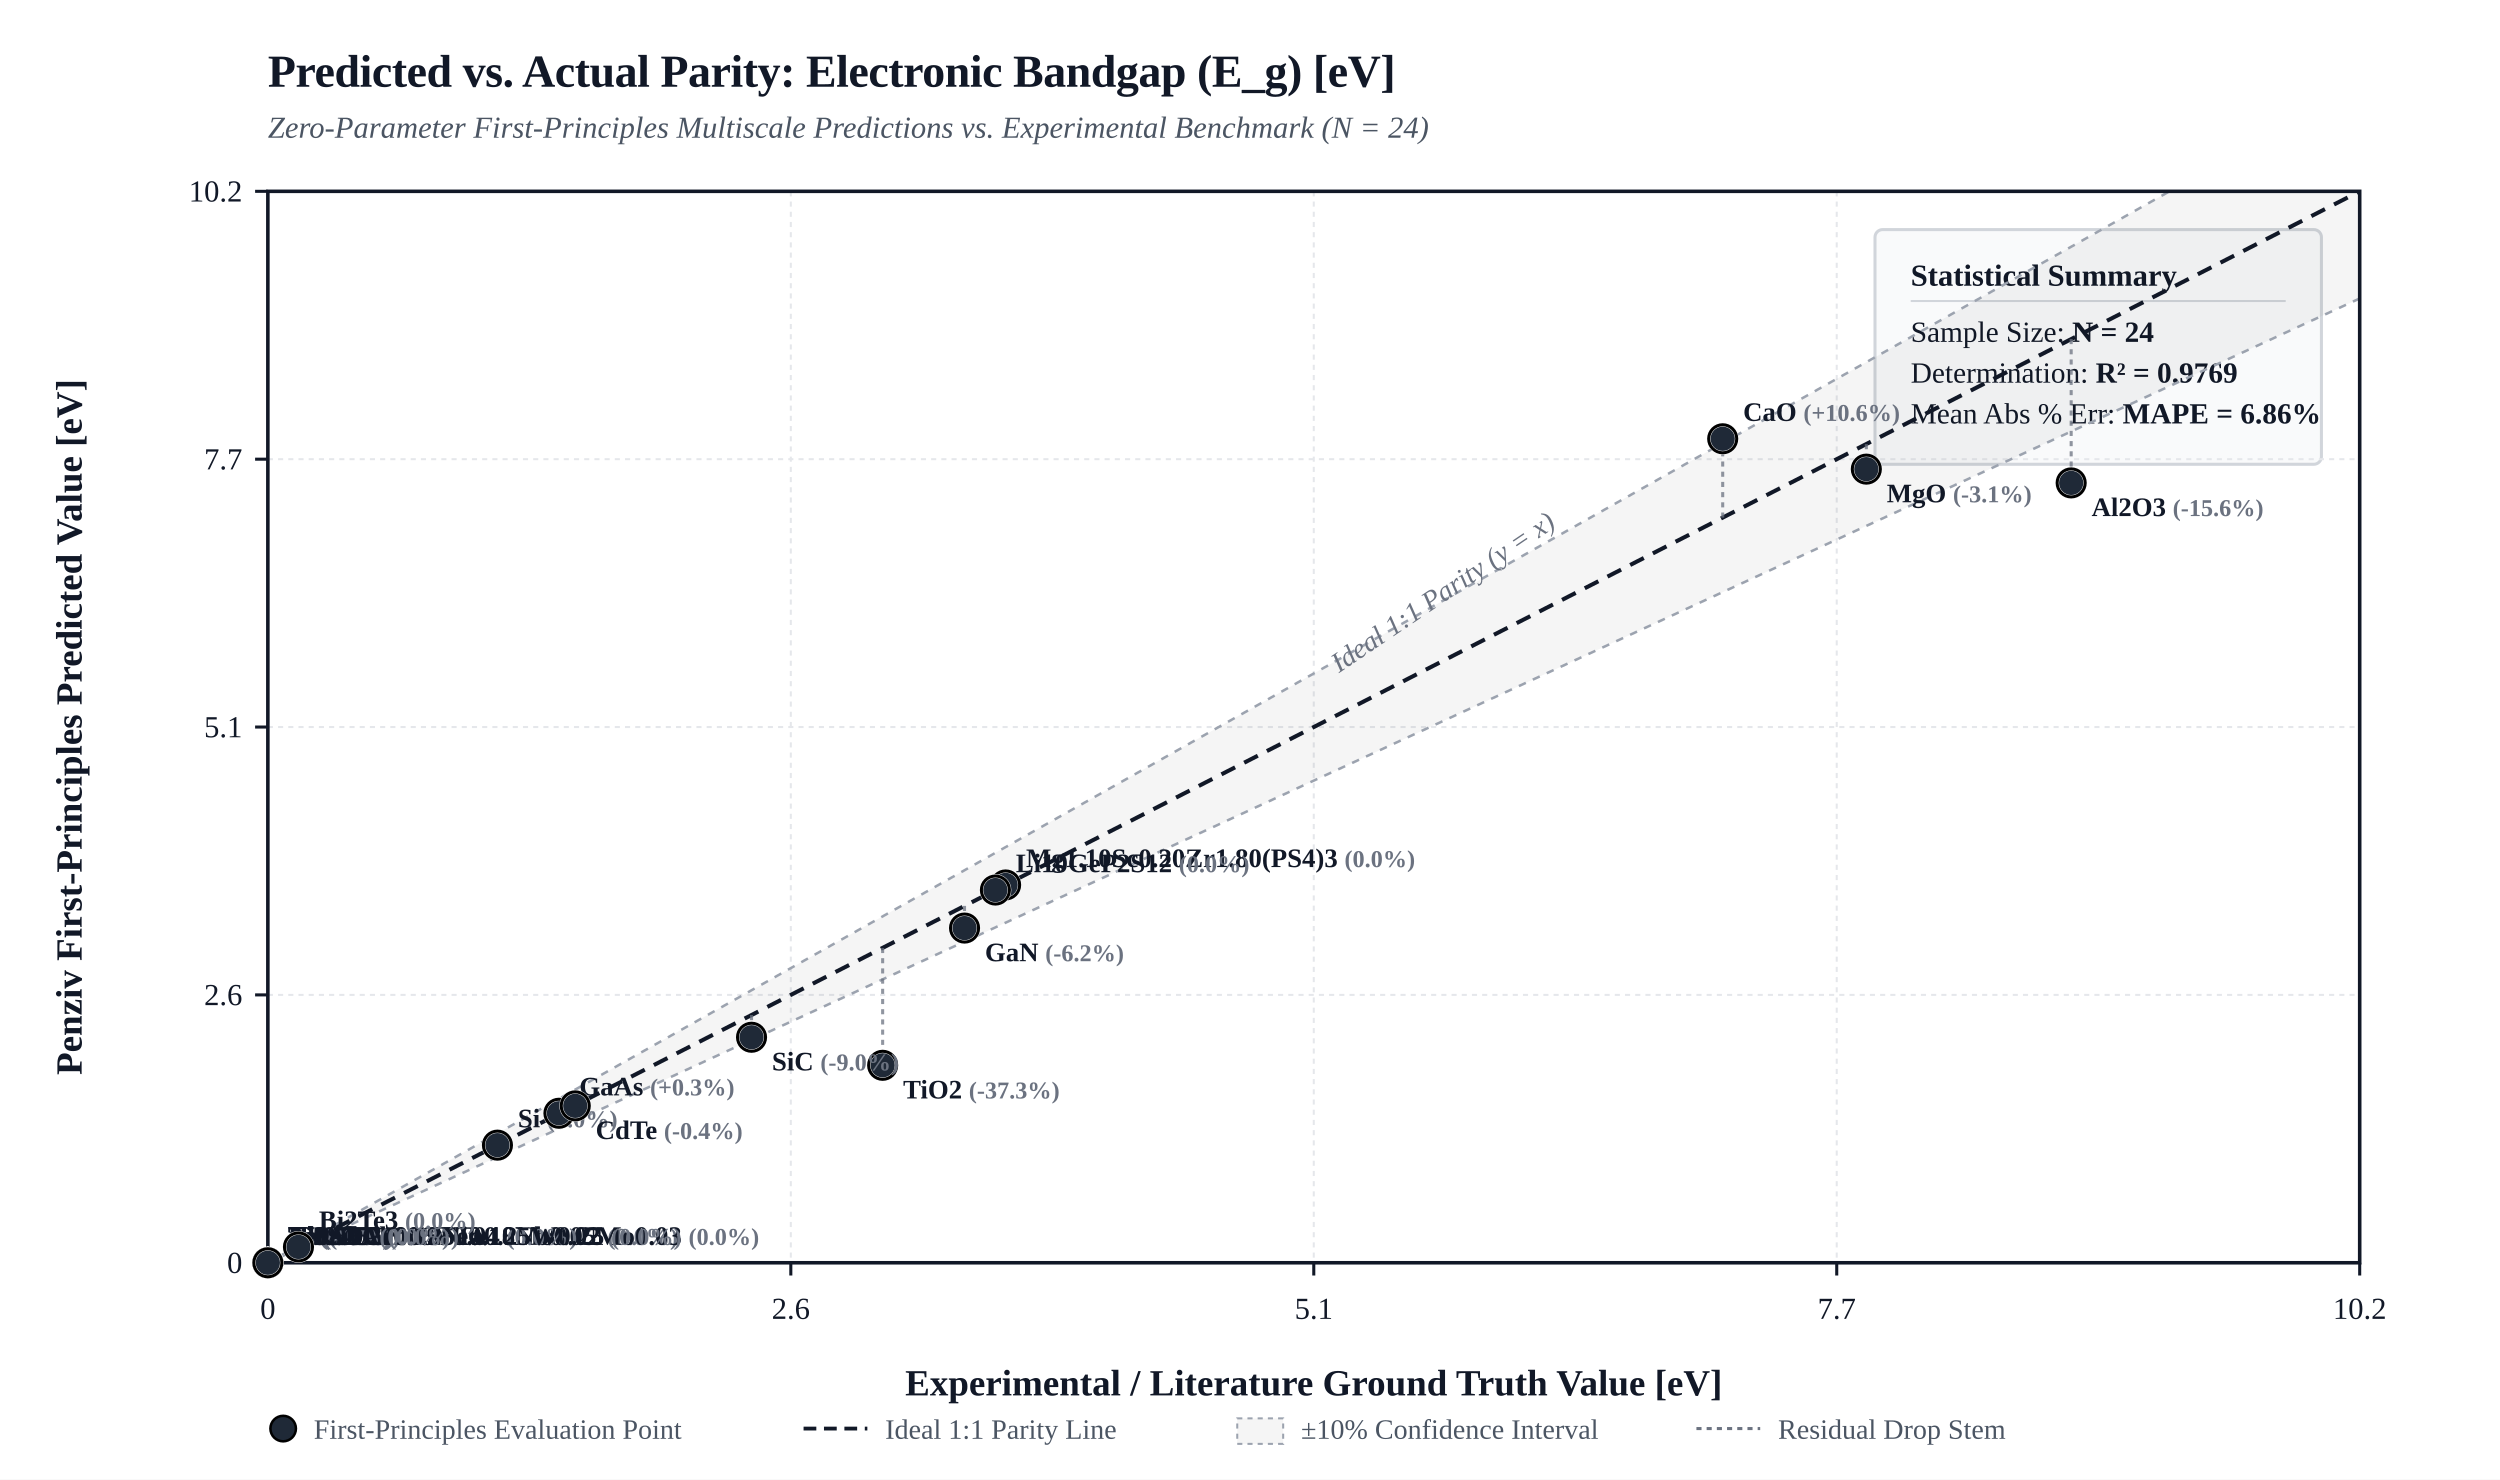
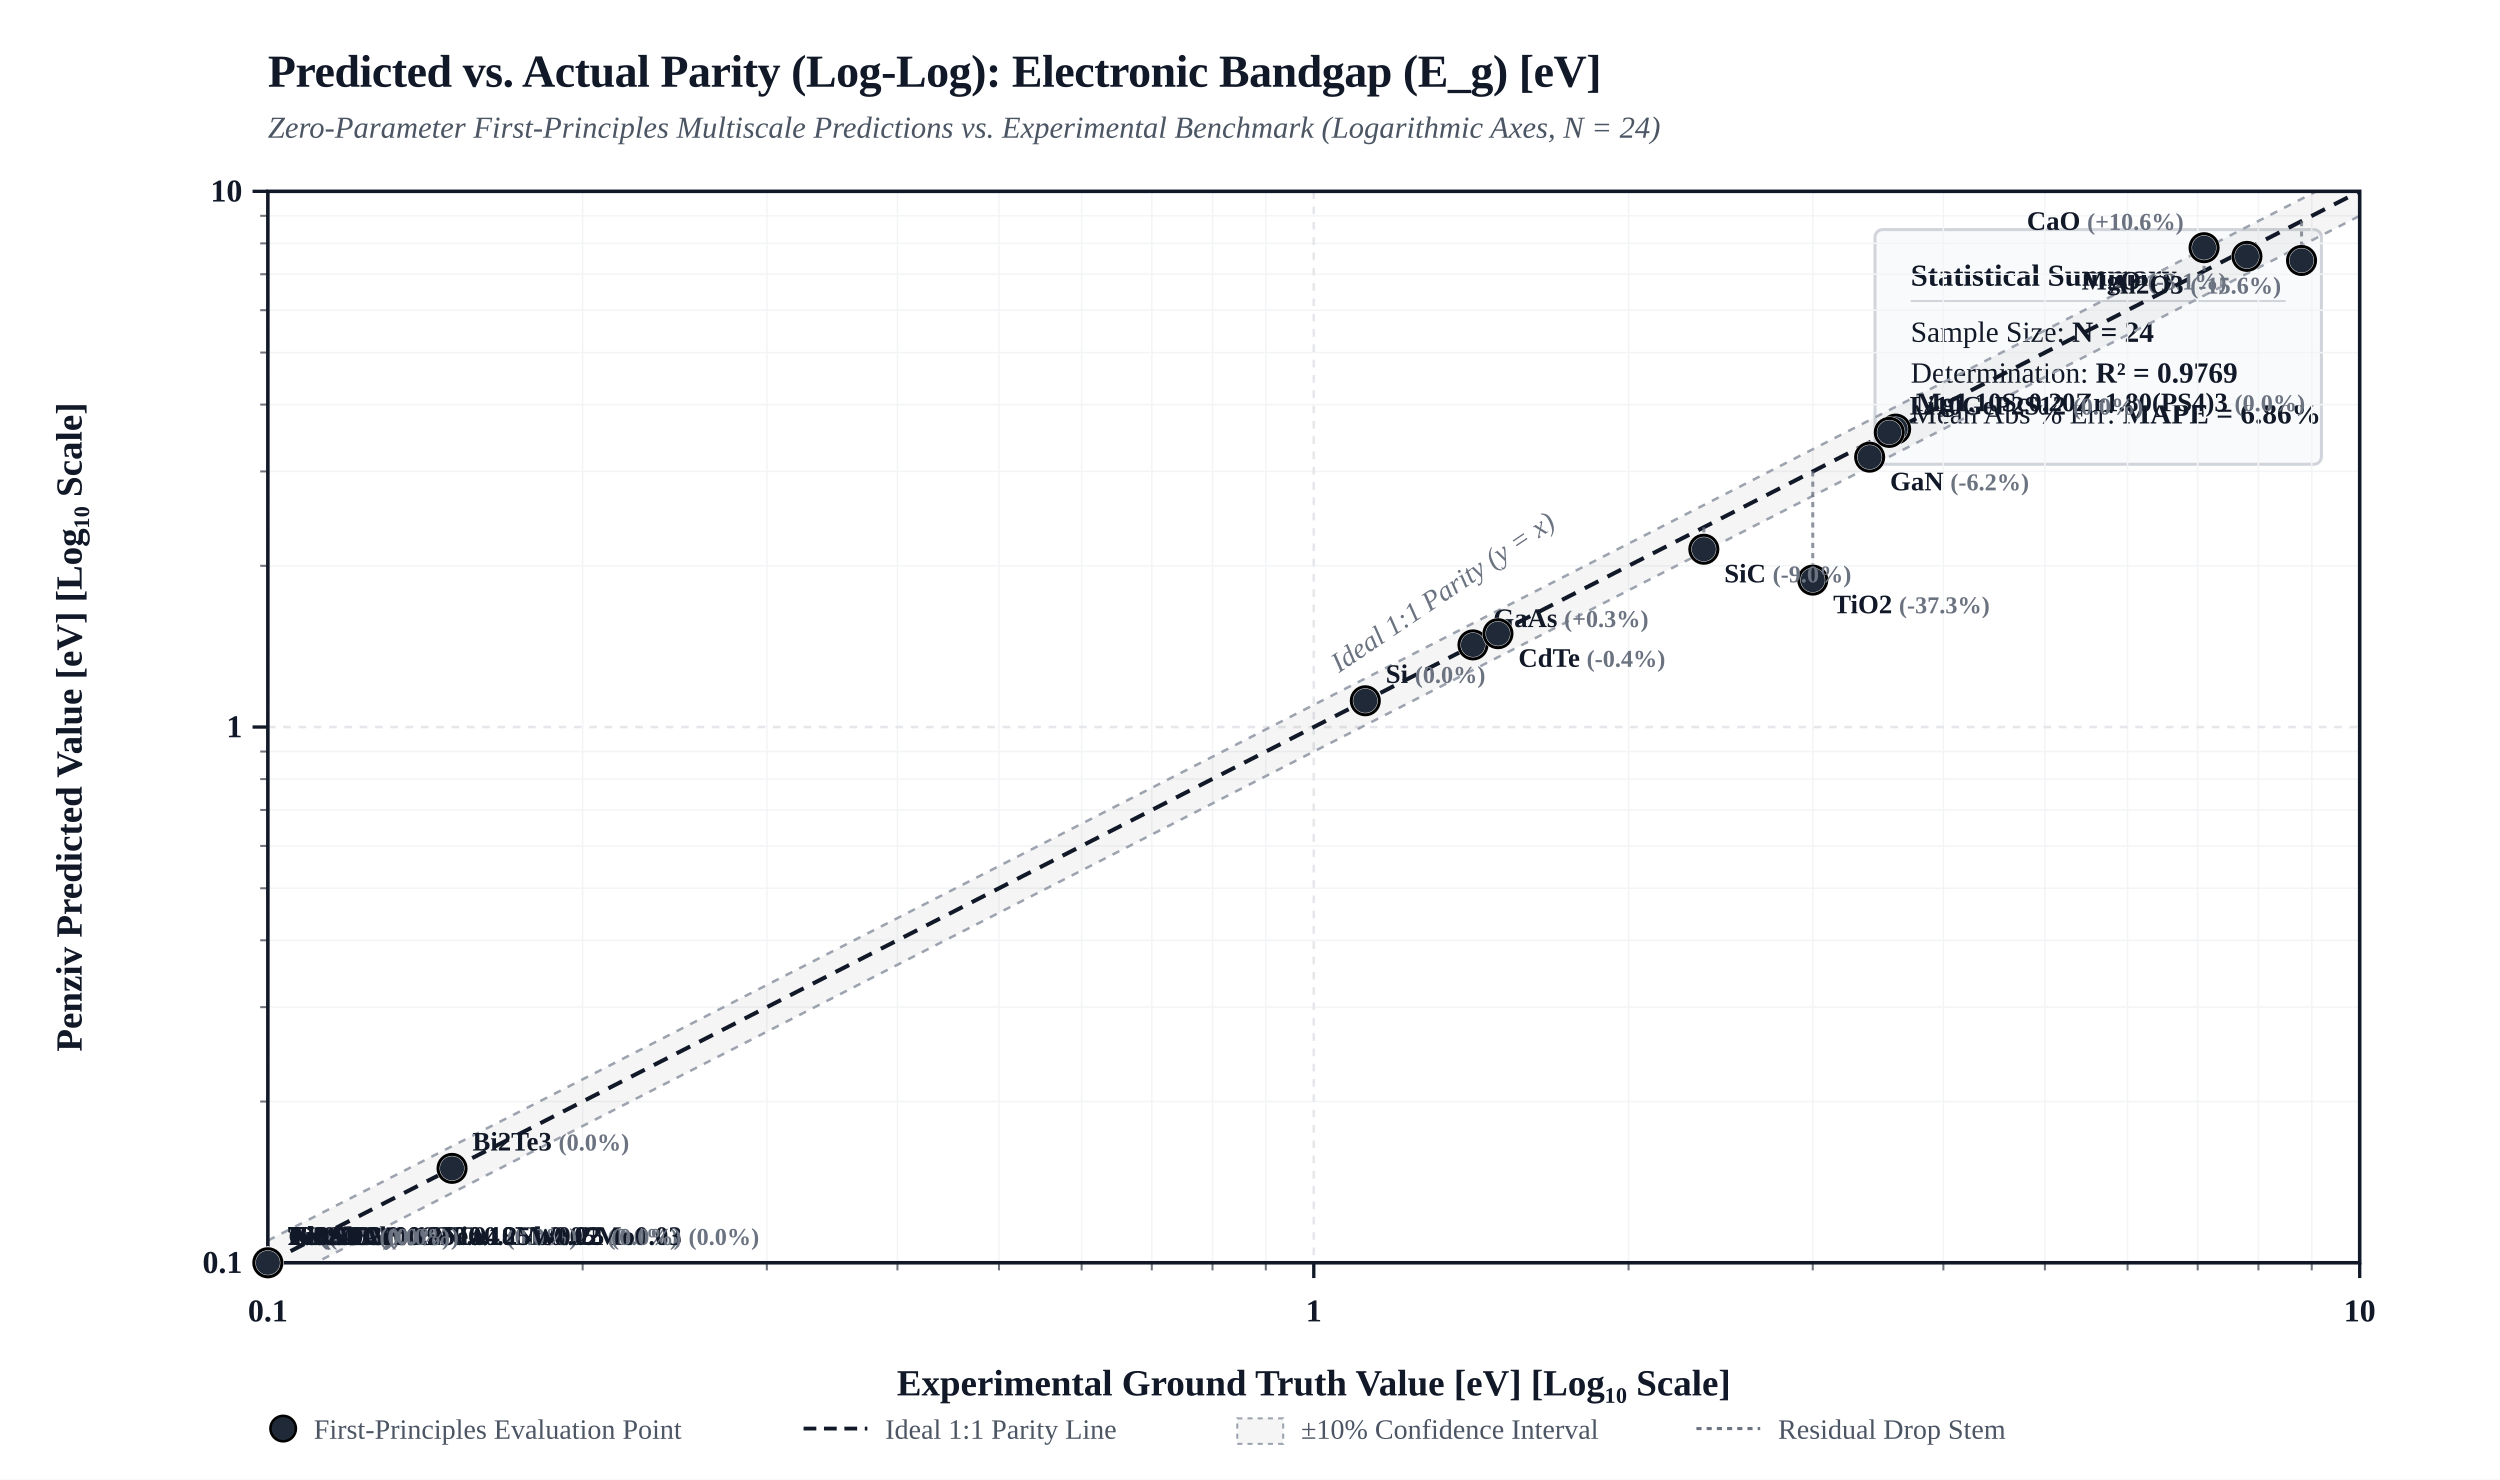
<svg xmlns="http://www.w3.org/2000/svg" viewBox="0 0 980 580" width="100%" height="auto" style="background-color: #FFFFFF; border: 1px solid #E5E7EB; border-radius: 4px; font-family: 'Times New Roman', Times, 'DejaVu Serif', 'TeX Gyre Termes', Georgia, serif;">
  <defs>
    <clipPath id="plotClip">
      <rect x="105" y="75" width="820" height="420" />
    </clipPath>
  </defs>
  <rect x="0" y="0" width="980" height="580" fill="#FFFFFF" />
-   <text x="105" y="34" fill="#111827" font-size="18" font-weight="bold" letter-spacing="-0.01em">Predicted vs. Actual Parity: Electronic Bandgap (E_g) [eV]</text>
-   <text x="105" y="54" fill="#4B5563" font-size="12" font-style="italic">Zero-Parameter First-Principles Multiscale Predictions vs. Experimental Benchmark (N = 24)</text>
+   <text x="105" y="34" fill="#111827" font-size="18" font-weight="bold" letter-spacing="-0.01em">Predicted vs. Actual Parity (Log-Log): Electronic Bandgap (E_g) [eV]</text>
+   <text x="105" y="54" fill="#4B5563" font-size="12" font-style="italic">Zero-Parameter First-Principles Multiscale Predictions vs. Experimental Benchmark (Logarithmic Axes, N = 24)</text>
  <g transform="translate(735, 90)">
    <rect width="175" height="92" rx="3" fill="#F9FAFB" stroke="#D1D5DB" stroke-width="1.2" />
    <text x="14" y="22" fill="#111827" font-size="12" font-weight="bold">Statistical Summary</text>
    <line x1="14" y1="28" x2="161" y2="28" stroke="#D1D5DB" stroke-width="0.8" />
    <text x="14" y="44" fill="#111827" font-size="11.5">Sample Size: <tspan font-weight="bold">N = 24</tspan>
    </text>
    <text x="14" y="60" fill="#111827" font-size="11.5">Determination: <tspan font-weight="bold">R² = 0.9769</tspan>
    </text>
    <text x="14" y="76" fill="#111827" font-size="11.5">Mean Abs % Err: <tspan font-weight="bold">MAPE = 6.86%</tspan>
    </text>
  </g>
-   <line x1="105.0" y1="75" x2="105.0" y2="495" stroke="#E5E7EB" stroke-width="0.8" stroke-dasharray="2,2" />
-   <line x1="105" y1="495.0" x2="925" y2="495.0" stroke="#E5E7EB" stroke-width="0.8" stroke-dasharray="2,2" />
-   <line x1="100" y1="495.0" x2="105" y2="495.0" stroke="#111827" stroke-width="1.2" />
-   <text x="95" y="499.0" fill="#111827" font-size="12" font-weight="500" text-anchor="end">0</text>
-   <line x1="105.0" y1="495" x2="105.0" y2="500" stroke="#111827" stroke-width="1.2" />
-   <text x="105.0" y="517.0" fill="#111827" font-size="12" font-weight="500" text-anchor="middle">0</text>
-   <line x1="310.0" y1="75" x2="310.0" y2="495" stroke="#E5E7EB" stroke-width="0.8" stroke-dasharray="2,2" />
-   <line x1="105" y1="390.0" x2="925" y2="390.0" stroke="#E5E7EB" stroke-width="0.8" stroke-dasharray="2,2" />
-   <line x1="100" y1="390.0" x2="105" y2="390.0" stroke="#111827" stroke-width="1.2" />
-   <text x="95" y="394.0" fill="#111827" font-size="12" font-weight="500" text-anchor="end">2.6</text>
-   <line x1="310.0" y1="495" x2="310.0" y2="500" stroke="#111827" stroke-width="1.2" />
-   <text x="310.0" y="517.0" fill="#111827" font-size="12" font-weight="500" text-anchor="middle">2.6</text>
-   <line x1="515.0" y1="75" x2="515.0" y2="495" stroke="#E5E7EB" stroke-width="0.8" stroke-dasharray="2,2" />
-   <line x1="105" y1="285.0" x2="925" y2="285.0" stroke="#E5E7EB" stroke-width="0.8" stroke-dasharray="2,2" />
-   <line x1="100" y1="285.0" x2="105" y2="285.0" stroke="#111827" stroke-width="1.2" />
-   <text x="95" y="289.0" fill="#111827" font-size="12" font-weight="500" text-anchor="end">5.1</text>
-   <line x1="515.0" y1="495" x2="515.0" y2="500" stroke="#111827" stroke-width="1.2" />
-   <text x="515.0" y="517.0" fill="#111827" font-size="12" font-weight="500" text-anchor="middle">5.1</text>
-   <line x1="720.0" y1="75" x2="720.0" y2="495" stroke="#E5E7EB" stroke-width="0.8" stroke-dasharray="2,2" />
-   <line x1="105" y1="180.0" x2="925" y2="180.0" stroke="#E5E7EB" stroke-width="0.8" stroke-dasharray="2,2" />
-   <line x1="100" y1="180.0" x2="105" y2="180.0" stroke="#111827" stroke-width="1.2" />
-   <text x="95" y="184.0" fill="#111827" font-size="12" font-weight="500" text-anchor="end">7.7</text>
-   <line x1="720.0" y1="495" x2="720.0" y2="500" stroke="#111827" stroke-width="1.2" />
-   <text x="720.0" y="517.0" fill="#111827" font-size="12" font-weight="500" text-anchor="middle">7.7</text>
-   <line x1="925.0" y1="75" x2="925.0" y2="495" stroke="#E5E7EB" stroke-width="0.8" stroke-dasharray="2,2" />
-   <line x1="105" y1="75.0" x2="925" y2="75.0" stroke="#E5E7EB" stroke-width="0.8" stroke-dasharray="2,2" />
-   <line x1="100" y1="75.0" x2="105" y2="75.0" stroke="#111827" stroke-width="1.2" />
-   <text x="95" y="79.0" fill="#111827" font-size="12" font-weight="500" text-anchor="end">10.2</text>
-   <line x1="925.0" y1="495" x2="925.0" y2="500" stroke="#111827" stroke-width="1.2" />
-   <text x="925.0" y="517.0" fill="#111827" font-size="12" font-weight="500" text-anchor="middle">10.2</text>
-   <polygon points="105.0,495.0 925.0,33.0 925.0,117.0 105.0,495.0" fill="rgba(0, 0, 0, 0.04)" clip-path="url(#plotClip)" />
-   <line x1="105.0" y1="495.0" x2="925.0" y2="33.0" stroke="#9CA3AF" stroke-width="1.0" stroke-dasharray="3,3" clip-path="url(#plotClip)" />
-   <line x1="105.0" y1="495.0" x2="925.0" y2="117.0" stroke="#9CA3AF" stroke-width="1.0" stroke-dasharray="3,3" clip-path="url(#plotClip)" />
+   <line x1="228.4" y1="75" x2="228.4" y2="495" stroke="#F3F4F6" stroke-width="0.6" />
+   <line x1="105" y1="431.8" x2="925" y2="431.8" stroke="#F3F4F6" stroke-width="0.6" />
+   <line x1="102" y1="431.8" x2="105" y2="431.8" stroke="#111827" stroke-width="0.8" opacity="0.6" />
+   <line x1="228.4" y1="495" x2="228.4" y2="498" stroke="#111827" stroke-width="0.8" opacity="0.6" />
+   <line x1="300.6" y1="75" x2="300.6" y2="495" stroke="#F3F4F6" stroke-width="0.6" />
+   <line x1="105" y1="394.8" x2="925" y2="394.8" stroke="#F3F4F6" stroke-width="0.6" />
+   <line x1="102" y1="394.8" x2="105" y2="394.8" stroke="#111827" stroke-width="0.8" opacity="0.6" />
+   <line x1="300.6" y1="495" x2="300.6" y2="498" stroke="#111827" stroke-width="0.8" opacity="0.6" />
+   <line x1="351.8" y1="75" x2="351.8" y2="495" stroke="#F3F4F6" stroke-width="0.6" />
+   <line x1="105" y1="368.6" x2="925" y2="368.6" stroke="#F3F4F6" stroke-width="0.6" />
+   <line x1="102" y1="368.6" x2="105" y2="368.6" stroke="#111827" stroke-width="0.8" opacity="0.6" />
+   <line x1="351.8" y1="495" x2="351.8" y2="498" stroke="#111827" stroke-width="0.8" opacity="0.6" />
+   <line x1="391.6" y1="75" x2="391.6" y2="495" stroke="#F3F4F6" stroke-width="0.6" />
+   <line x1="105" y1="348.2" x2="925" y2="348.2" stroke="#F3F4F6" stroke-width="0.6" />
+   <line x1="102" y1="348.2" x2="105" y2="348.2" stroke="#111827" stroke-width="0.8" opacity="0.6" />
+   <line x1="391.6" y1="495" x2="391.6" y2="498" stroke="#111827" stroke-width="0.8" opacity="0.6" />
+   <line x1="424.0" y1="75" x2="424.0" y2="495" stroke="#F3F4F6" stroke-width="0.6" />
+   <line x1="105" y1="331.6" x2="925" y2="331.6" stroke="#F3F4F6" stroke-width="0.6" />
+   <line x1="102" y1="331.6" x2="105" y2="331.6" stroke="#111827" stroke-width="0.8" opacity="0.6" />
+   <line x1="424.0" y1="495" x2="424.0" y2="498" stroke="#111827" stroke-width="0.8" opacity="0.6" />
+   <line x1="451.5" y1="75" x2="451.5" y2="495" stroke="#F3F4F6" stroke-width="0.6" />
+   <line x1="105" y1="317.5" x2="925" y2="317.5" stroke="#F3F4F6" stroke-width="0.6" />
+   <line x1="102" y1="317.5" x2="105" y2="317.5" stroke="#111827" stroke-width="0.8" opacity="0.6" />
+   <line x1="451.5" y1="495" x2="451.5" y2="498" stroke="#111827" stroke-width="0.8" opacity="0.6" />
+   <line x1="475.3" y1="75" x2="475.3" y2="495" stroke="#F3F4F6" stroke-width="0.6" />
+   <line x1="105" y1="305.4" x2="925" y2="305.4" stroke="#F3F4F6" stroke-width="0.6" />
+   <line x1="102" y1="305.4" x2="105" y2="305.4" stroke="#111827" stroke-width="0.8" opacity="0.6" />
+   <line x1="475.3" y1="495" x2="475.3" y2="498" stroke="#111827" stroke-width="0.8" opacity="0.6" />
+   <line x1="496.2" y1="75" x2="496.2" y2="495" stroke="#F3F4F6" stroke-width="0.6" />
+   <line x1="105" y1="294.6" x2="925" y2="294.6" stroke="#F3F4F6" stroke-width="0.6" />
+   <line x1="102" y1="294.6" x2="105" y2="294.6" stroke="#111827" stroke-width="0.8" opacity="0.6" />
+   <line x1="496.2" y1="495" x2="496.2" y2="498" stroke="#111827" stroke-width="0.8" opacity="0.6" />
+   <line x1="638.4" y1="75" x2="638.4" y2="495" stroke="#F3F4F6" stroke-width="0.6" />
+   <line x1="105" y1="221.8" x2="925" y2="221.8" stroke="#F3F4F6" stroke-width="0.6" />
+   <line x1="102" y1="221.8" x2="105" y2="221.8" stroke="#111827" stroke-width="0.8" opacity="0.6" />
+   <line x1="638.4" y1="495" x2="638.4" y2="498" stroke="#111827" stroke-width="0.8" opacity="0.6" />
+   <line x1="710.6" y1="75" x2="710.6" y2="495" stroke="#F3F4F6" stroke-width="0.6" />
+   <line x1="105" y1="184.8" x2="925" y2="184.8" stroke="#F3F4F6" stroke-width="0.6" />
+   <line x1="102" y1="184.8" x2="105" y2="184.8" stroke="#111827" stroke-width="0.8" opacity="0.6" />
+   <line x1="710.6" y1="495" x2="710.6" y2="498" stroke="#111827" stroke-width="0.8" opacity="0.6" />
+   <line x1="761.8" y1="75" x2="761.8" y2="495" stroke="#F3F4F6" stroke-width="0.6" />
+   <line x1="105" y1="158.6" x2="925" y2="158.6" stroke="#F3F4F6" stroke-width="0.6" />
+   <line x1="102" y1="158.6" x2="105" y2="158.6" stroke="#111827" stroke-width="0.8" opacity="0.6" />
+   <line x1="761.8" y1="495" x2="761.8" y2="498" stroke="#111827" stroke-width="0.8" opacity="0.6" />
+   <line x1="801.6" y1="75" x2="801.6" y2="495" stroke="#F3F4F6" stroke-width="0.6" />
+   <line x1="105" y1="138.2" x2="925" y2="138.2" stroke="#F3F4F6" stroke-width="0.6" />
+   <line x1="102" y1="138.2" x2="105" y2="138.2" stroke="#111827" stroke-width="0.8" opacity="0.6" />
+   <line x1="801.6" y1="495" x2="801.6" y2="498" stroke="#111827" stroke-width="0.8" opacity="0.6" />
+   <line x1="834.0" y1="75" x2="834.0" y2="495" stroke="#F3F4F6" stroke-width="0.6" />
+   <line x1="105" y1="121.6" x2="925" y2="121.6" stroke="#F3F4F6" stroke-width="0.6" />
+   <line x1="102" y1="121.6" x2="105" y2="121.6" stroke="#111827" stroke-width="0.8" opacity="0.6" />
+   <line x1="834.0" y1="495" x2="834.0" y2="498" stroke="#111827" stroke-width="0.8" opacity="0.6" />
+   <line x1="861.5" y1="75" x2="861.5" y2="495" stroke="#F3F4F6" stroke-width="0.6" />
+   <line x1="105" y1="107.5" x2="925" y2="107.5" stroke="#F3F4F6" stroke-width="0.6" />
+   <line x1="102" y1="107.5" x2="105" y2="107.5" stroke="#111827" stroke-width="0.8" opacity="0.6" />
+   <line x1="861.5" y1="495" x2="861.5" y2="498" stroke="#111827" stroke-width="0.8" opacity="0.6" />
+   <line x1="885.3" y1="75" x2="885.3" y2="495" stroke="#F3F4F6" stroke-width="0.6" />
+   <line x1="105" y1="95.4" x2="925" y2="95.4" stroke="#F3F4F6" stroke-width="0.6" />
+   <line x1="102" y1="95.4" x2="105" y2="95.4" stroke="#111827" stroke-width="0.8" opacity="0.6" />
+   <line x1="885.3" y1="495" x2="885.3" y2="498" stroke="#111827" stroke-width="0.8" opacity="0.6" />
+   <line x1="906.2" y1="75" x2="906.2" y2="495" stroke="#F3F4F6" stroke-width="0.6" />
+   <line x1="105" y1="84.6" x2="925" y2="84.6" stroke="#F3F4F6" stroke-width="0.6" />
+   <line x1="102" y1="84.6" x2="105" y2="84.6" stroke="#111827" stroke-width="0.8" opacity="0.6" />
+   <line x1="906.2" y1="495" x2="906.2" y2="498" stroke="#111827" stroke-width="0.8" opacity="0.6" />
+   <line x1="105.0" y1="75" x2="105.0" y2="495" stroke="#E5E7EB" stroke-width="1.0" stroke-dasharray="3,3" />
+   <line x1="105" y1="495.0" x2="925" y2="495.0" stroke="#E5E7EB" stroke-width="1.0" stroke-dasharray="3,3" />
+   <line x1="99" y1="495.0" x2="105" y2="495.0" stroke="#111827" stroke-width="1.3" />
+   <text x="95" y="499.0" fill="#111827" font-size="12.5" font-weight="bold" text-anchor="end">0.1</text>
+   <line x1="105.0" y1="495" x2="105.0" y2="501" stroke="#111827" stroke-width="1.3" />
+   <text x="105.0" y="518.0" fill="#111827" font-size="12.5" font-weight="bold" text-anchor="middle">0.1</text>
+   <line x1="515.0" y1="75" x2="515.0" y2="495" stroke="#E5E7EB" stroke-width="1.0" stroke-dasharray="3,3" />
+   <line x1="105" y1="285.0" x2="925" y2="285.0" stroke="#E5E7EB" stroke-width="1.0" stroke-dasharray="3,3" />
+   <line x1="99" y1="285.0" x2="105" y2="285.0" stroke="#111827" stroke-width="1.3" />
+   <text x="95" y="289.0" fill="#111827" font-size="12.5" font-weight="bold" text-anchor="end">1</text>
+   <line x1="515.0" y1="495" x2="515.0" y2="501" stroke="#111827" stroke-width="1.3" />
+   <text x="515.0" y="518.0" fill="#111827" font-size="12.5" font-weight="bold" text-anchor="middle">1</text>
+   <line x1="925.0" y1="75" x2="925.0" y2="495" stroke="#E5E7EB" stroke-width="1.0" stroke-dasharray="3,3" />
+   <line x1="105" y1="75.0" x2="925" y2="75.0" stroke="#E5E7EB" stroke-width="1.0" stroke-dasharray="3,3" />
+   <line x1="99" y1="75.0" x2="105" y2="75.0" stroke="#111827" stroke-width="1.3" />
+   <text x="95" y="79.0" fill="#111827" font-size="12.5" font-weight="bold" text-anchor="end">10</text>
+   <line x1="925.0" y1="495" x2="925.0" y2="501" stroke="#111827" stroke-width="1.3" />
+   <text x="925.0" y="518.0" fill="#111827" font-size="12.5" font-weight="bold" text-anchor="middle">10</text>
+   <polygon points="105.0,486.3 925.0,66.3 925.0,84.6 105.0,504.6" fill="rgba(0, 0, 0, 0.04)" clip-path="url(#plotClip)" />
+   <line x1="105.0" y1="486.3" x2="925.0" y2="66.3" stroke="#9CA3AF" stroke-width="1.0" stroke-dasharray="3,3" clip-path="url(#plotClip)" />
+   <line x1="105.0" y1="504.6" x2="925.0" y2="84.6" stroke="#9CA3AF" stroke-width="1.0" stroke-dasharray="3,3" clip-path="url(#plotClip)" />
  <line x1="105.0" y1="495.0" x2="925.0" y2="75.0" stroke="#111827" stroke-width="1.6" stroke-dasharray="6,4" clip-path="url(#plotClip)" />
  <text x="535.0" y="273.0" fill="#6B7280" font-size="11" font-style="italic" transform="rotate(-34 515.0 285.0)">Ideal 1:1 Parity (y = x)</text>
  <rect x="105" y="75" width="820" height="420" fill="none" stroke="#111827" stroke-width="1.4" />
-   <text x="515.0" y="547.0" fill="#111827" font-size="14.5" font-weight="bold" text-anchor="middle">Experimental / Literature Ground Truth Value [eV]</text>
-   <text x="32" y="285.0" fill="#111827" font-size="14.5" font-weight="bold" text-anchor="middle" transform="rotate(-90 32 285.0)">Penziv First-Principles Predicted Value [eV]</text>
+   <text x="515.0" y="547.0" fill="#111827" font-size="14.5" font-weight="bold" text-anchor="middle">Experimental Ground Truth Value [eV] [Log₁₀ Scale]</text>
+   <text x="32" y="285.0" fill="#111827" font-size="14.5" font-weight="bold" text-anchor="middle" transform="rotate(-90 32 285.0)">Penziv Predicted Value [eV] [Log₁₀ Scale]</text>
  <line x1="105.0" y1="495.0" x2="105.0" y2="495.0" stroke="#6B7280" stroke-width="1.2" stroke-dasharray="2,2" opacity="0.75" clip-path="url(#plotClip)" />
  <circle cx="105.0" cy="495.0" r="5.5" fill="#1F2937" stroke="#FFFFFF" stroke-width="1.5" />
  <circle cx="105.0" cy="495.0" r="5.5" fill="none" stroke="#000000" stroke-width="1.2" />
  <text x="113.0" y="488.0" fill="#111827" font-size="10.5" font-weight="600" text-anchor="start">Cu <tspan fill="#6B7280" font-size="9.5">(0.0%)</tspan>
  </text>
  <line x1="105.0" y1="495.0" x2="105.0" y2="495.0" stroke="#6B7280" stroke-width="1.2" stroke-dasharray="2,2" opacity="0.75" clip-path="url(#plotClip)" />
  <circle cx="105.0" cy="495.0" r="5.5" fill="#1F2937" stroke="#FFFFFF" stroke-width="1.5" />
  <circle cx="105.0" cy="495.0" r="5.5" fill="none" stroke="#000000" stroke-width="1.2" />
  <text x="113.0" y="488.0" fill="#111827" font-size="10.5" font-weight="600" text-anchor="start">Al <tspan fill="#6B7280" font-size="9.5">(0.0%)</tspan>
  </text>
  <line x1="105.0" y1="495.0" x2="105.0" y2="495.0" stroke="#6B7280" stroke-width="1.2" stroke-dasharray="2,2" opacity="0.75" clip-path="url(#plotClip)" />
  <circle cx="105.0" cy="495.0" r="5.5" fill="#1F2937" stroke="#FFFFFF" stroke-width="1.5" />
  <circle cx="105.0" cy="495.0" r="5.5" fill="none" stroke="#000000" stroke-width="1.2" />
  <text x="113.0" y="488.0" fill="#111827" font-size="10.5" font-weight="600" text-anchor="start">Ni <tspan fill="#6B7280" font-size="9.5">(0.0%)</tspan>
  </text>
  <line x1="105.0" y1="495.0" x2="105.0" y2="495.0" stroke="#6B7280" stroke-width="1.2" stroke-dasharray="2,2" opacity="0.75" clip-path="url(#plotClip)" />
  <circle cx="105.0" cy="495.0" r="5.5" fill="#1F2937" stroke="#FFFFFF" stroke-width="1.5" />
  <circle cx="105.0" cy="495.0" r="5.5" fill="none" stroke="#000000" stroke-width="1.2" />
  <text x="113.0" y="488.0" fill="#111827" font-size="10.5" font-weight="600" text-anchor="start">Ti <tspan fill="#6B7280" font-size="9.5">(0.0%)</tspan>
  </text>
  <line x1="105.0" y1="495.0" x2="105.0" y2="495.0" stroke="#6B7280" stroke-width="1.2" stroke-dasharray="2,2" opacity="0.75" clip-path="url(#plotClip)" />
  <circle cx="105.0" cy="495.0" r="5.5" fill="#1F2937" stroke="#FFFFFF" stroke-width="1.5" />
  <circle cx="105.0" cy="495.0" r="5.5" fill="none" stroke="#000000" stroke-width="1.2" />
  <text x="113.0" y="488.0" fill="#111827" font-size="10.5" font-weight="600" text-anchor="start">W <tspan fill="#6B7280" font-size="9.5">(0.0%)</tspan>
  </text>
  <line x1="105.0" y1="495.0" x2="105.0" y2="495.0" stroke="#6B7280" stroke-width="1.2" stroke-dasharray="2,2" opacity="0.75" clip-path="url(#plotClip)" />
  <circle cx="105.0" cy="495.0" r="5.5" fill="#1F2937" stroke="#FFFFFF" stroke-width="1.5" />
  <circle cx="105.0" cy="495.0" r="5.5" fill="none" stroke="#000000" stroke-width="1.2" />
  <text x="113.0" y="488.0" fill="#111827" font-size="10.5" font-weight="600" text-anchor="start">Fe <tspan fill="#6B7280" font-size="9.5">(0.0%)</tspan>
  </text>
  <line x1="105.0" y1="495.0" x2="105.0" y2="495.0" stroke="#6B7280" stroke-width="1.2" stroke-dasharray="2,2" opacity="0.75" clip-path="url(#plotClip)" />
  <circle cx="105.0" cy="495.0" r="5.5" fill="#1F2937" stroke="#FFFFFF" stroke-width="1.5" />
  <circle cx="105.0" cy="495.0" r="5.5" fill="none" stroke="#000000" stroke-width="1.2" />
  <text x="113.0" y="488.0" fill="#111827" font-size="10.5" font-weight="600" text-anchor="start">Fe0.70Cr0.18Ni0.10Mo0.02 <tspan fill="#6B7280" font-size="9.5">(0.0%)</tspan>
  </text>
  <line x1="105.0" y1="495.0" x2="105.0" y2="495.0" stroke="#6B7280" stroke-width="1.2" stroke-dasharray="2,2" opacity="0.75" clip-path="url(#plotClip)" />
  <circle cx="105.0" cy="495.0" r="5.5" fill="#1F2937" stroke="#FFFFFF" stroke-width="1.5" />
  <circle cx="105.0" cy="495.0" r="5.5" fill="none" stroke="#000000" stroke-width="1.2" />
  <text x="113.0" y="488.0" fill="#111827" font-size="10.5" font-weight="600" text-anchor="start">Ni0.53Cr0.19Fe0.18Nb0.05Mo0.03 <tspan fill="#6B7280" font-size="9.5">(0.0%)</tspan>
  </text>
  <line x1="105.0" y1="495.0" x2="105.0" y2="495.0" stroke="#6B7280" stroke-width="1.2" stroke-dasharray="2,2" opacity="0.75" clip-path="url(#plotClip)" />
  <circle cx="105.0" cy="495.0" r="5.5" fill="#1F2937" stroke="#FFFFFF" stroke-width="1.5" />
  <circle cx="105.0" cy="495.0" r="5.5" fill="none" stroke="#000000" stroke-width="1.2" />
  <text x="113.0" y="488.0" fill="#111827" font-size="10.5" font-weight="600" text-anchor="start">Ti0.90Al0.06V0.04 <tspan fill="#6B7280" font-size="9.5">(0.0%)</tspan>
  </text>
  <line x1="105.0" y1="495.0" x2="105.0" y2="495.0" stroke="#6B7280" stroke-width="1.2" stroke-dasharray="2,2" opacity="0.75" clip-path="url(#plotClip)" />
  <circle cx="105.0" cy="495.0" r="5.5" fill="#1F2937" stroke="#FFFFFF" stroke-width="1.5" />
  <circle cx="105.0" cy="495.0" r="5.5" fill="none" stroke="#000000" stroke-width="1.2" />
  <text x="113.0" y="488.0" fill="#111827" font-size="10.5" font-weight="600" text-anchor="start">Nb0.25Mo0.25Ta0.25W0.25 <tspan fill="#6B7280" font-size="9.5">(0.0%)</tspan>
  </text>
  <line x1="105.0" y1="495.0" x2="105.0" y2="495.0" stroke="#6B7280" stroke-width="1.2" stroke-dasharray="2,2" opacity="0.75" clip-path="url(#plotClip)" />
  <circle cx="105.0" cy="495.0" r="5.5" fill="#1F2937" stroke="#FFFFFF" stroke-width="1.5" />
  <circle cx="105.0" cy="495.0" r="5.5" fill="none" stroke="#000000" stroke-width="1.2" />
  <text x="113.0" y="488.0" fill="#111827" font-size="10.5" font-weight="600" text-anchor="start">Ti3SiC2 <tspan fill="#6B7280" font-size="9.5">(0.0%)</tspan>
  </text>
  <line x1="105.0" y1="495.0" x2="105.0" y2="495.0" stroke="#6B7280" stroke-width="1.2" stroke-dasharray="2,2" opacity="0.75" clip-path="url(#plotClip)" />
  <circle cx="105.0" cy="495.0" r="5.5" fill="#1F2937" stroke="#FFFFFF" stroke-width="1.5" />
  <circle cx="105.0" cy="495.0" r="5.5" fill="none" stroke="#000000" stroke-width="1.2" />
  <text x="113.0" y="488.0" fill="#111827" font-size="10.5" font-weight="600" text-anchor="start">Ti2AlC <tspan fill="#6B7280" font-size="9.5">(0.0%)</tspan>
  </text>
-   <line x1="675.3" y1="202.9" x2="675.3" y2="172.0" stroke="#6B7280" stroke-width="1.2" stroke-dasharray="2,2" opacity="0.75" clip-path="url(#plotClip)" />
-   <circle cx="675.3" cy="172.0" r="5.5" fill="#1F2937" stroke="#FFFFFF" stroke-width="1.5" />
-   <circle cx="675.3" cy="172.0" r="5.5" fill="none" stroke="#000000" stroke-width="1.2" />
-   <text x="683.3" y="165.0" fill="#111827" font-size="10.5" font-weight="600" text-anchor="start">CaO <tspan fill="#6B7280" font-size="9.5">(+10.6%)</tspan>
-   </text>
-   <line x1="731.6" y1="174.1" x2="731.6" y2="183.9" stroke="#6B7280" stroke-width="1.2" stroke-dasharray="2,2" opacity="0.75" clip-path="url(#plotClip)" />
-   <circle cx="731.6" cy="183.9" r="5.5" fill="#1F2937" stroke="#FFFFFF" stroke-width="1.5" />
-   <circle cx="731.6" cy="183.9" r="5.5" fill="none" stroke="#000000" stroke-width="1.2" />
-   <text x="739.6" y="196.9" fill="#111827" font-size="10.5" font-weight="600" text-anchor="start">MgO <tspan fill="#6B7280" font-size="9.5">(-3.1%)</tspan>
-   </text>
-   <line x1="811.9" y1="132.9" x2="811.9" y2="189.3" stroke="#6B7280" stroke-width="1.2" stroke-dasharray="2,2" opacity="0.75" clip-path="url(#plotClip)" />
-   <circle cx="811.9" cy="189.3" r="5.5" fill="#1F2937" stroke="#FFFFFF" stroke-width="1.5" />
-   <circle cx="811.9" cy="189.3" r="5.5" fill="none" stroke="#000000" stroke-width="1.2" />
-   <text x="819.9" y="202.3" fill="#111827" font-size="10.5" font-weight="600" text-anchor="start">Al2O3 <tspan fill="#6B7280" font-size="9.5">(-15.6%)</tspan>
-   </text>
-   <line x1="346.0" y1="371.6" x2="346.0" y2="417.6" stroke="#6B7280" stroke-width="1.2" stroke-dasharray="2,2" opacity="0.75" clip-path="url(#plotClip)" />
-   <circle cx="346.0" cy="417.6" r="5.5" fill="#1F2937" stroke="#FFFFFF" stroke-width="1.5" />
-   <circle cx="346.0" cy="417.6" r="5.5" fill="none" stroke="#000000" stroke-width="1.2" />
-   <text x="354.0" y="430.6" fill="#111827" font-size="10.5" font-weight="600" text-anchor="start">TiO2 <tspan fill="#6B7280" font-size="9.5">(-37.3%)</tspan>
-   </text>
-   <line x1="294.6" y1="397.9" x2="294.6" y2="406.6" stroke="#6B7280" stroke-width="1.2" stroke-dasharray="2,2" opacity="0.75" clip-path="url(#plotClip)" />
-   <circle cx="294.6" cy="406.6" r="5.5" fill="#1F2937" stroke="#FFFFFF" stroke-width="1.5" />
-   <circle cx="294.6" cy="406.6" r="5.5" fill="none" stroke="#000000" stroke-width="1.2" />
-   <text x="302.6" y="419.6" fill="#111827" font-size="10.5" font-weight="600" text-anchor="start">SiC <tspan fill="#6B7280" font-size="9.5">(-9.0%)</tspan>
-   </text>
-   <line x1="378.1" y1="355.1" x2="378.1" y2="363.8" stroke="#6B7280" stroke-width="1.2" stroke-dasharray="2,2" opacity="0.75" clip-path="url(#plotClip)" />
-   <circle cx="378.1" cy="363.8" r="5.5" fill="#1F2937" stroke="#FFFFFF" stroke-width="1.5" />
-   <circle cx="378.1" cy="363.8" r="5.5" fill="none" stroke="#000000" stroke-width="1.2" />
-   <text x="386.1" y="376.8" fill="#111827" font-size="10.5" font-weight="600" text-anchor="start">GaN <tspan fill="#6B7280" font-size="9.5">(-6.2%)</tspan>
-   </text>
-   <line x1="195.0" y1="448.9" x2="195.0" y2="448.9" stroke="#6B7280" stroke-width="1.2" stroke-dasharray="2,2" opacity="0.75" clip-path="url(#plotClip)" />
-   <circle cx="195.0" cy="448.9" r="5.5" fill="#1F2937" stroke="#FFFFFF" stroke-width="1.5" />
-   <circle cx="195.0" cy="448.9" r="5.5" fill="none" stroke="#000000" stroke-width="1.2" />
-   <text x="203.0" y="441.9" fill="#111827" font-size="10.5" font-weight="600" text-anchor="start">Si <tspan fill="#6B7280" font-size="9.5">(0.0%)</tspan>
-   </text>
-   <line x1="219.1" y1="436.6" x2="219.1" y2="436.4" stroke="#6B7280" stroke-width="1.2" stroke-dasharray="2,2" opacity="0.75" clip-path="url(#plotClip)" />
-   <circle cx="219.1" cy="436.4" r="5.5" fill="#1F2937" stroke="#FFFFFF" stroke-width="1.5" />
-   <circle cx="219.1" cy="436.4" r="5.5" fill="none" stroke="#000000" stroke-width="1.2" />
-   <text x="227.1" y="429.4" fill="#111827" font-size="10.5" font-weight="600" text-anchor="start">GaAs <tspan fill="#6B7280" font-size="9.5">(+0.3%)</tspan>
-   </text>
-   <line x1="225.5" y1="433.3" x2="225.5" y2="433.5" stroke="#6B7280" stroke-width="1.2" stroke-dasharray="2,2" opacity="0.75" clip-path="url(#plotClip)" />
-   <circle cx="225.5" cy="433.5" r="5.5" fill="#1F2937" stroke="#FFFFFF" stroke-width="1.5" />
-   <circle cx="225.5" cy="433.5" r="5.5" fill="none" stroke="#000000" stroke-width="1.2" />
-   <text x="233.5" y="446.5" fill="#111827" font-size="10.5" font-weight="600" text-anchor="start">CdTe <tspan fill="#6B7280" font-size="9.5">(-0.4%)</tspan>
-   </text>
-   <line x1="117.0" y1="488.8" x2="117.0" y2="488.8" stroke="#6B7280" stroke-width="1.2" stroke-dasharray="2,2" opacity="0.75" clip-path="url(#plotClip)" />
-   <circle cx="117.0" cy="488.8" r="5.5" fill="#1F2937" stroke="#FFFFFF" stroke-width="1.5" />
-   <circle cx="117.0" cy="488.8" r="5.5" fill="none" stroke="#000000" stroke-width="1.2" />
-   <text x="125.0" y="481.8" fill="#111827" font-size="10.5" font-weight="600" text-anchor="start">Bi2Te3 <tspan fill="#6B7280" font-size="9.5">(0.0%)</tspan>
-   </text>
-   <line x1="394.2" y1="346.9" x2="394.2" y2="346.9" stroke="#6B7280" stroke-width="1.2" stroke-dasharray="2,2" opacity="0.75" clip-path="url(#plotClip)" />
-   <circle cx="394.2" cy="346.9" r="5.5" fill="#1F2937" stroke="#FFFFFF" stroke-width="1.5" />
-   <circle cx="394.2" cy="346.9" r="5.5" fill="none" stroke="#000000" stroke-width="1.2" />
-   <text x="402.2" y="339.9" fill="#111827" font-size="10.5" font-weight="600" text-anchor="start">Mg1.10Sc0.20Zr1.80(PS4)3 <tspan fill="#6B7280" font-size="9.5">(0.0%)</tspan>
-   </text>
-   <line x1="390.2" y1="348.9" x2="390.2" y2="348.9" stroke="#6B7280" stroke-width="1.2" stroke-dasharray="2,2" opacity="0.75" clip-path="url(#plotClip)" />
-   <circle cx="390.2" cy="348.9" r="5.5" fill="#1F2937" stroke="#FFFFFF" stroke-width="1.5" />
-   <circle cx="390.2" cy="348.9" r="5.5" fill="none" stroke="#000000" stroke-width="1.2" />
-   <text x="398.2" y="341.9" fill="#111827" font-size="10.5" font-weight="600" text-anchor="start">Li10GeP2S12 <tspan fill="#6B7280" font-size="9.5">(0.0%)</tspan>
+   <line x1="864.0" y1="106.2" x2="864.0" y2="97.1" stroke="#6B7280" stroke-width="1.2" stroke-dasharray="2,2" opacity="0.75" clip-path="url(#plotClip)" />
+   <circle cx="864.0" cy="97.1" r="5.5" fill="#1F2937" stroke="#FFFFFF" stroke-width="1.5" />
+   <circle cx="864.0" cy="97.1" r="5.5" fill="none" stroke="#000000" stroke-width="1.2" />
+   <text x="856.0" y="90.1" fill="#111827" font-size="10.5" font-weight="600" text-anchor="end">CaO <tspan fill="#6B7280" font-size="9.5">(+10.6%)</tspan>
+   </text>
+   <line x1="880.8" y1="97.7" x2="880.8" y2="100.5" stroke="#6B7280" stroke-width="1.2" stroke-dasharray="2,2" opacity="0.75" clip-path="url(#plotClip)" />
+   <circle cx="880.8" cy="100.5" r="5.5" fill="#1F2937" stroke="#FFFFFF" stroke-width="1.5" />
+   <circle cx="880.8" cy="100.5" r="5.5" fill="none" stroke="#000000" stroke-width="1.2" />
+   <text x="872.8" y="113.5" fill="#111827" font-size="10.5" font-weight="600" text-anchor="end">MgO <tspan fill="#6B7280" font-size="9.5">(-3.1%)</tspan>
+   </text>
+   <line x1="902.2" y1="86.7" x2="902.2" y2="102.1" stroke="#6B7280" stroke-width="1.2" stroke-dasharray="2,2" opacity="0.75" clip-path="url(#plotClip)" />
+   <circle cx="902.2" cy="102.1" r="5.5" fill="#1F2937" stroke="#FFFFFF" stroke-width="1.5" />
+   <circle cx="902.2" cy="102.1" r="5.5" fill="none" stroke="#000000" stroke-width="1.2" />
+   <text x="894.2" y="115.1" fill="#111827" font-size="10.5" font-weight="600" text-anchor="end">Al2O3 <tspan fill="#6B7280" font-size="9.5">(-15.6%)</tspan>
+   </text>
+   <line x1="710.6" y1="184.8" x2="710.6" y2="227.4" stroke="#6B7280" stroke-width="1.2" stroke-dasharray="2,2" opacity="0.75" clip-path="url(#plotClip)" />
+   <circle cx="710.6" cy="227.4" r="5.5" fill="#1F2937" stroke="#FFFFFF" stroke-width="1.5" />
+   <circle cx="710.6" cy="227.4" r="5.5" fill="none" stroke="#000000" stroke-width="1.2" />
+   <text x="718.6" y="240.4" fill="#111827" font-size="10.5" font-weight="600" text-anchor="start">TiO2 <tspan fill="#6B7280" font-size="9.5">(-37.3%)</tspan>
+   </text>
+   <line x1="667.9" y1="206.7" x2="667.9" y2="215.3" stroke="#6B7280" stroke-width="1.2" stroke-dasharray="2,2" opacity="0.75" clip-path="url(#plotClip)" />
+   <circle cx="667.9" cy="215.3" r="5.5" fill="#1F2937" stroke="#FFFFFF" stroke-width="1.5" />
+   <circle cx="667.9" cy="215.3" r="5.5" fill="none" stroke="#000000" stroke-width="1.2" />
+   <text x="675.9" y="228.3" fill="#111827" font-size="10.5" font-weight="600" text-anchor="start">SiC <tspan fill="#6B7280" font-size="9.5">(-9.0%)</tspan>
+   </text>
+   <line x1="732.9" y1="173.4" x2="732.9" y2="179.2" stroke="#6B7280" stroke-width="1.2" stroke-dasharray="2,2" opacity="0.75" clip-path="url(#plotClip)" />
+   <circle cx="732.9" cy="179.2" r="5.5" fill="#1F2937" stroke="#FFFFFF" stroke-width="1.5" />
+   <circle cx="732.9" cy="179.2" r="5.5" fill="none" stroke="#000000" stroke-width="1.2" />
+   <text x="740.9" y="192.2" fill="#111827" font-size="10.5" font-weight="600" text-anchor="start">GaN <tspan fill="#6B7280" font-size="9.5">(-6.2%)</tspan>
+   </text>
+   <line x1="535.2" y1="274.7" x2="535.2" y2="274.7" stroke="#6B7280" stroke-width="1.2" stroke-dasharray="2,2" opacity="0.75" clip-path="url(#plotClip)" />
+   <circle cx="535.2" cy="274.7" r="5.5" fill="#1F2937" stroke="#FFFFFF" stroke-width="1.5" />
+   <circle cx="535.2" cy="274.7" r="5.5" fill="none" stroke="#000000" stroke-width="1.2" />
+   <text x="543.2" y="267.7" fill="#111827" font-size="10.5" font-weight="600" text-anchor="start">Si <tspan fill="#6B7280" font-size="9.5">(0.0%)</tspan>
+   </text>
+   <line x1="577.4" y1="253.0" x2="577.4" y2="252.8" stroke="#6B7280" stroke-width="1.2" stroke-dasharray="2,2" opacity="0.75" clip-path="url(#plotClip)" />
+   <circle cx="577.4" cy="252.8" r="5.5" fill="#1F2937" stroke="#FFFFFF" stroke-width="1.5" />
+   <circle cx="577.4" cy="252.8" r="5.5" fill="none" stroke="#000000" stroke-width="1.2" />
+   <text x="585.4" y="245.8" fill="#111827" font-size="10.5" font-weight="600" text-anchor="start">GaAs <tspan fill="#6B7280" font-size="9.5">(+0.3%)</tspan>
+   </text>
+   <line x1="587.2" y1="248.0" x2="587.2" y2="248.4" stroke="#6B7280" stroke-width="1.2" stroke-dasharray="2,2" opacity="0.75" clip-path="url(#plotClip)" />
+   <circle cx="587.2" cy="248.4" r="5.5" fill="#1F2937" stroke="#FFFFFF" stroke-width="1.5" />
+   <circle cx="587.2" cy="248.4" r="5.5" fill="none" stroke="#000000" stroke-width="1.2" />
+   <text x="595.2" y="261.4" fill="#111827" font-size="10.5" font-weight="600" text-anchor="start">CdTe <tspan fill="#6B7280" font-size="9.5">(-0.4%)</tspan>
+   </text>
+   <line x1="177.2" y1="458.0" x2="177.2" y2="458.0" stroke="#6B7280" stroke-width="1.2" stroke-dasharray="2,2" opacity="0.75" clip-path="url(#plotClip)" />
+   <circle cx="177.2" cy="458.0" r="5.5" fill="#1F2937" stroke="#FFFFFF" stroke-width="1.5" />
+   <circle cx="177.2" cy="458.0" r="5.5" fill="none" stroke="#000000" stroke-width="1.2" />
+   <text x="185.2" y="451.0" fill="#111827" font-size="10.5" font-weight="600" text-anchor="start">Bi2Te3 <tspan fill="#6B7280" font-size="9.5">(0.0%)</tspan>
+   </text>
+   <line x1="743.1" y1="168.2" x2="743.1" y2="168.2" stroke="#6B7280" stroke-width="1.2" stroke-dasharray="2,2" opacity="0.75" clip-path="url(#plotClip)" />
+   <circle cx="743.1" cy="168.2" r="5.5" fill="#1F2937" stroke="#FFFFFF" stroke-width="1.5" />
+   <circle cx="743.1" cy="168.2" r="5.5" fill="none" stroke="#000000" stroke-width="1.2" />
+   <text x="751.1" y="161.2" fill="#111827" font-size="10.5" font-weight="600" text-anchor="start">Mg1.10Sc0.20Zr1.80(PS4)3 <tspan fill="#6B7280" font-size="9.5">(0.0%)</tspan>
+   </text>
+   <line x1="740.6" y1="169.5" x2="740.6" y2="169.5" stroke="#6B7280" stroke-width="1.2" stroke-dasharray="2,2" opacity="0.75" clip-path="url(#plotClip)" />
+   <circle cx="740.6" cy="169.5" r="5.5" fill="#1F2937" stroke="#FFFFFF" stroke-width="1.5" />
+   <circle cx="740.6" cy="169.5" r="5.5" fill="none" stroke="#000000" stroke-width="1.2" />
+   <text x="748.6" y="162.5" fill="#111827" font-size="10.5" font-weight="600" text-anchor="start">Li10GeP2S12 <tspan fill="#6B7280" font-size="9.5">(0.0%)</tspan>
  </text>
  <g transform="translate(105, 564)" font-size="11" fill="#4B5563">
    <circle cx="6" cy="-4" r="5" fill="#1F2937" stroke="#000000" stroke-width="1.0" />
    <text x="18" y="0">First-Principles Evaluation Point</text>
    <line x1="210" y1="-4" x2="235" y2="-4" stroke="#111827" stroke-dasharray="5,3" stroke-width="1.5" />
    <text x="242" y="0">Ideal 1:1 Parity Line</text>
    <rect x="380" y="-8" width="18" height="10" fill="rgba(0, 0, 0, 0.04)" stroke="#9CA3AF" stroke-dasharray="2,2" stroke-width="0.8" />
    <text x="405" y="0">±10% Confidence Interval</text>
    <line x1="560" y1="-4" x2="585" y2="-4" stroke="#6B7280" stroke-dasharray="2,2" stroke-width="1.2" />
    <text x="592" y="0">Residual Drop Stem</text>
  </g>
</svg>
